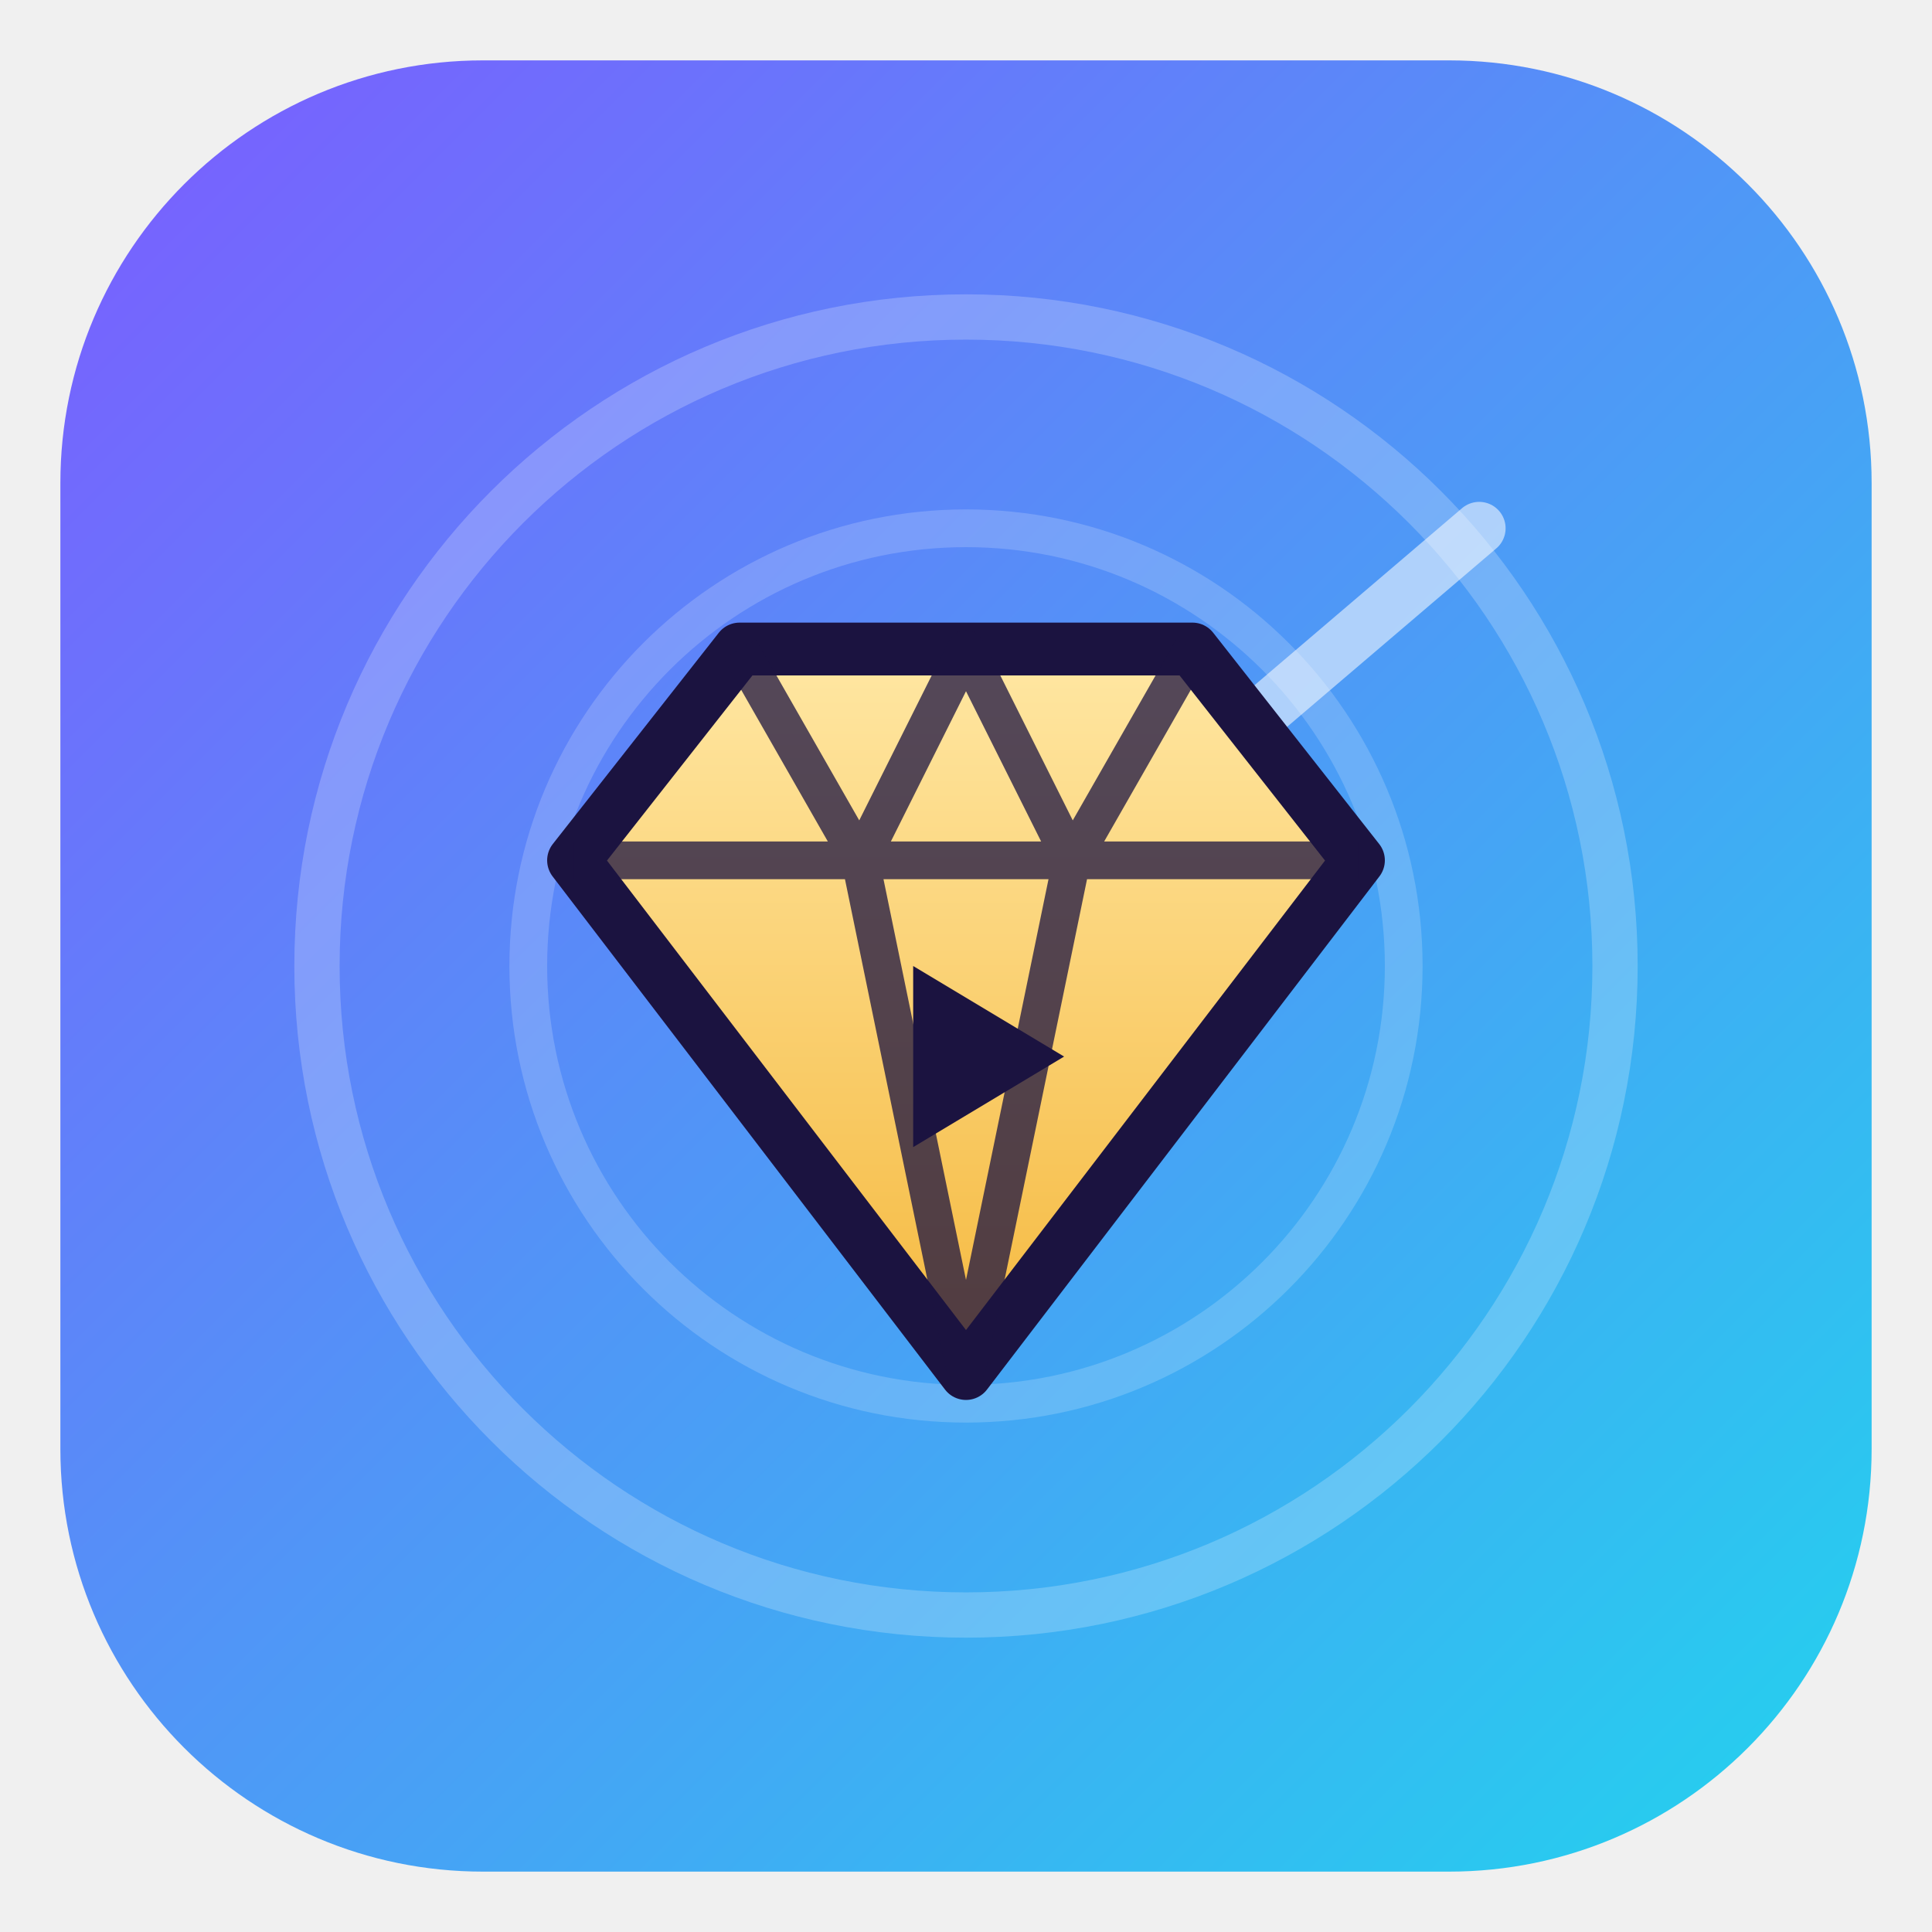
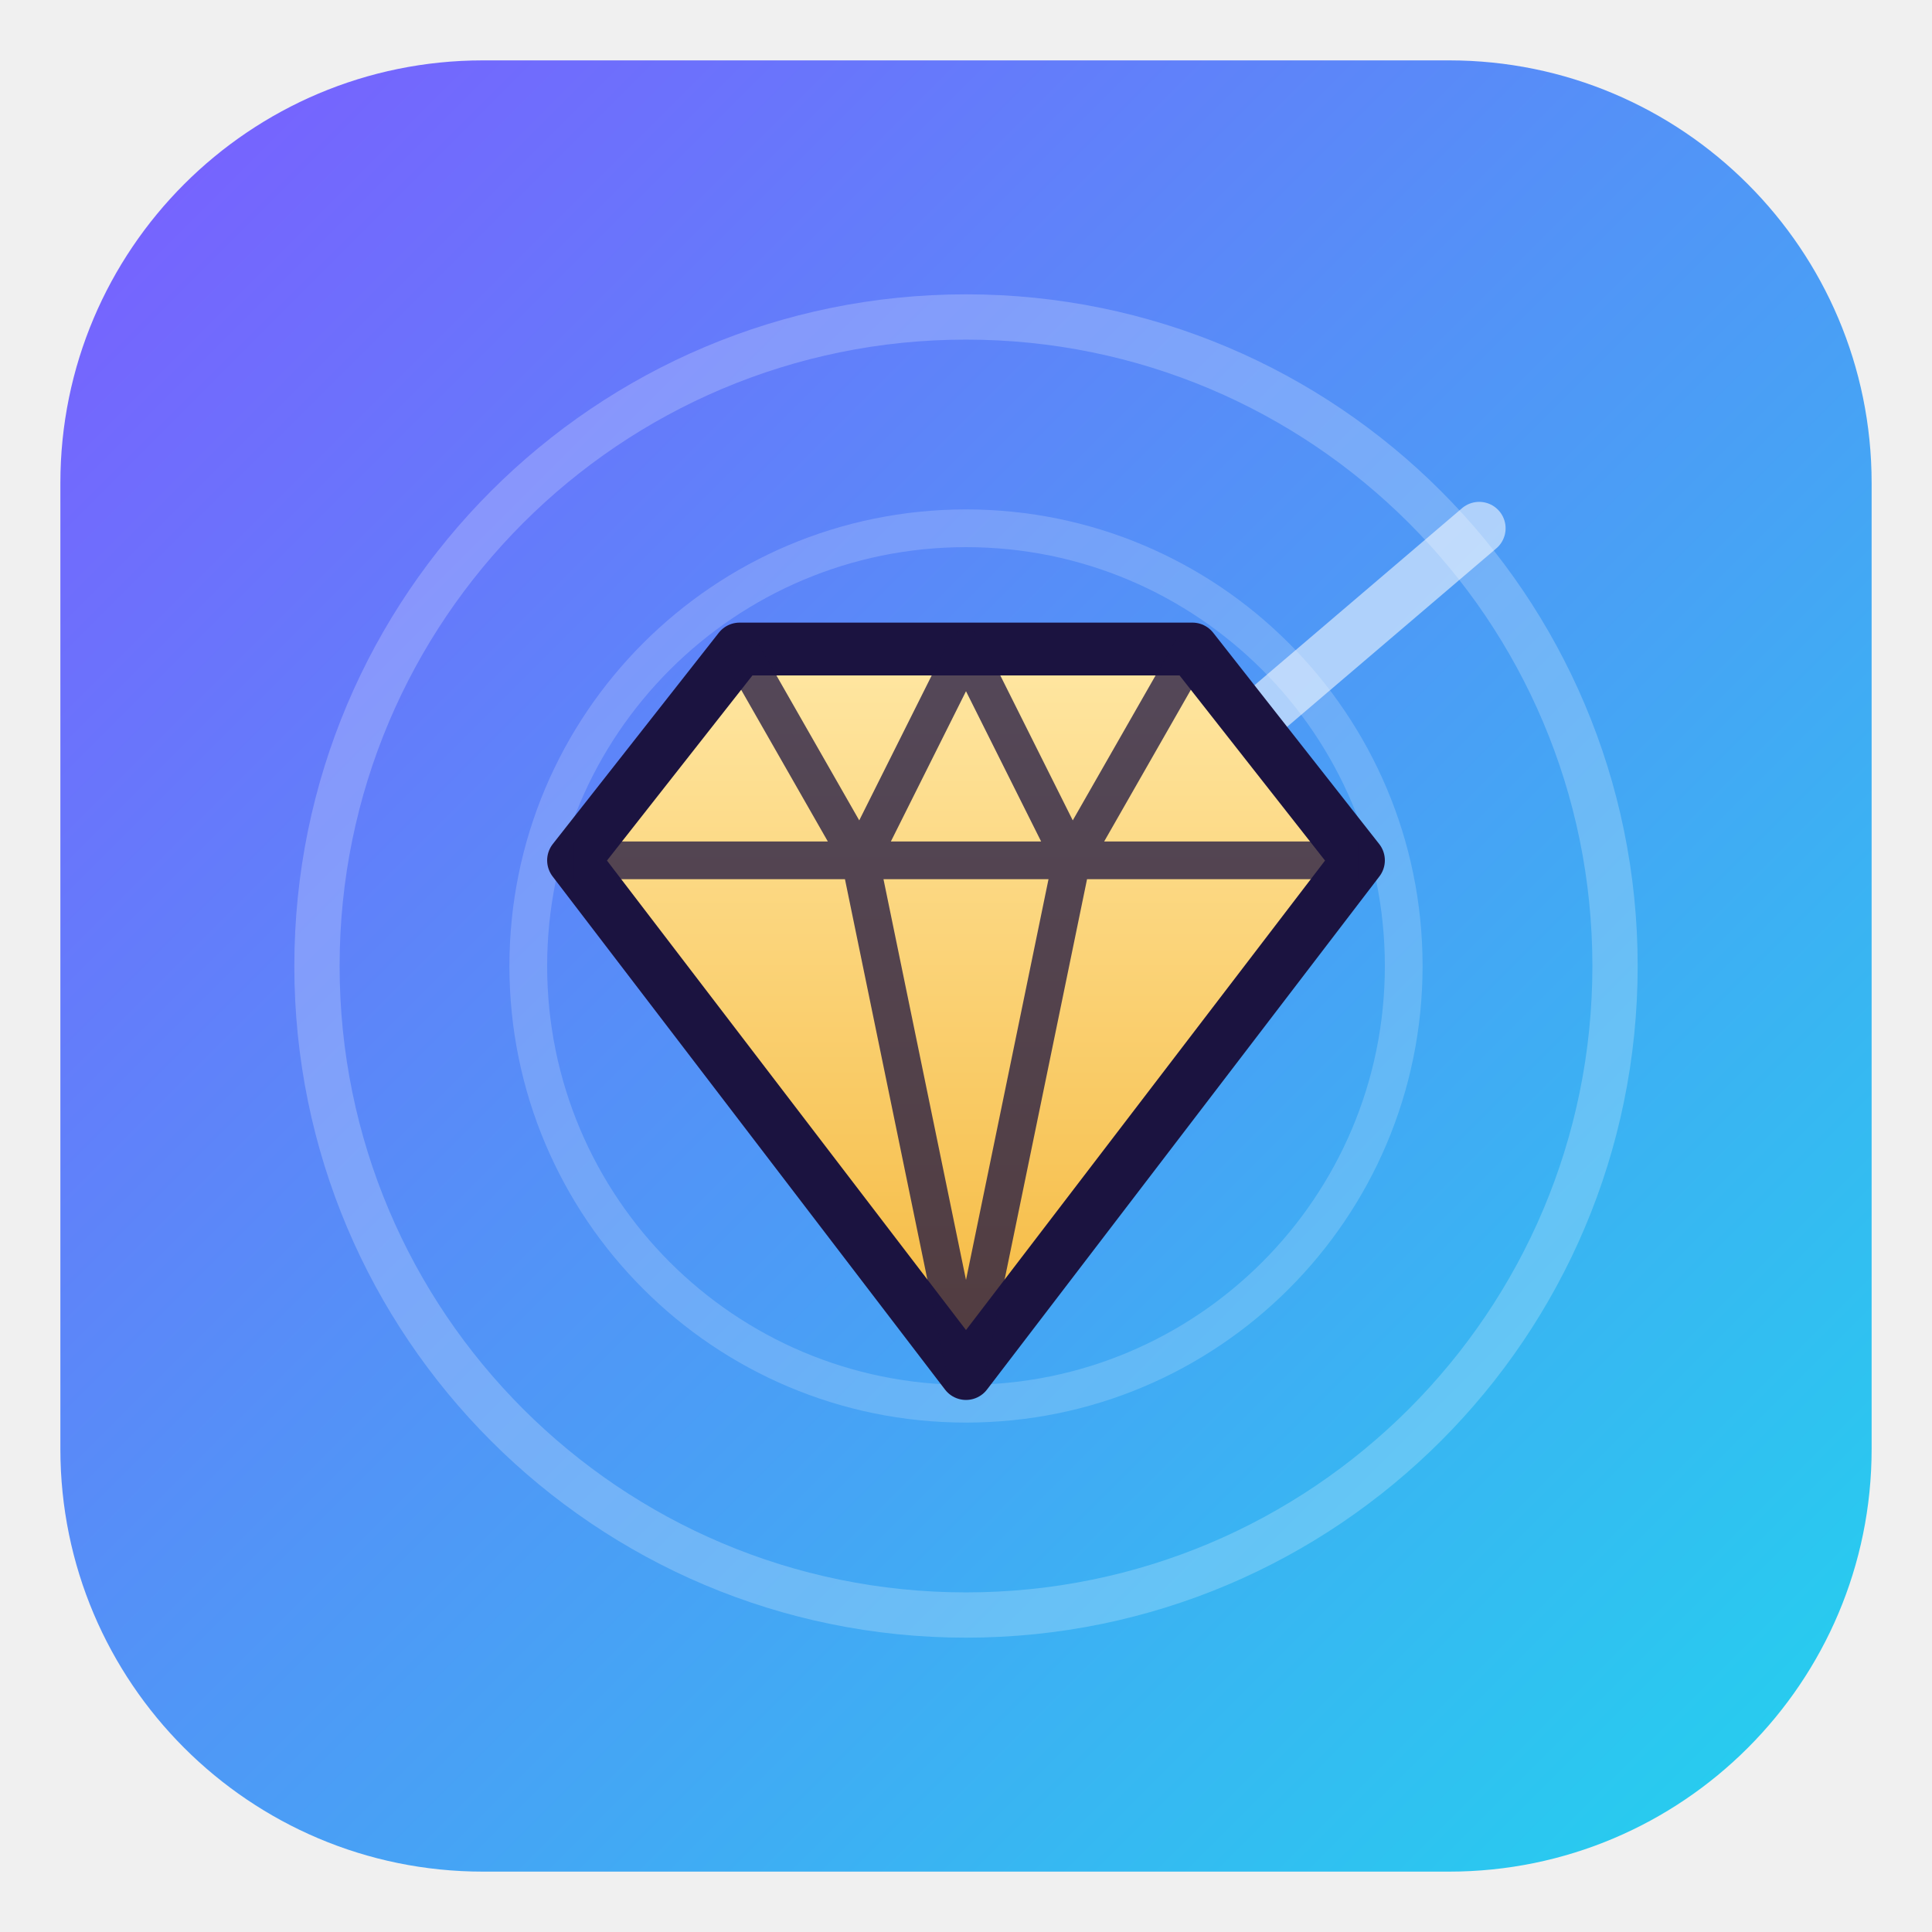
<svg xmlns="http://www.w3.org/2000/svg" viewBox="0 0 256 256" width="256" height="256">
  <defs>
    <linearGradient id="bg" x1="0" y1="0" x2="1" y2="1">
      <stop offset="0" stop-color="#7C5CFF" />
      <stop offset="1" stop-color="#22D3EE" />
    </linearGradient>
    <linearGradient id="gem" x1="0" y1="0" x2="0" y2="1">
      <stop offset="0" stop-color="#FFE7A3" />
      <stop offset="1" stop-color="#F5B83D" />
    </linearGradient>
  </defs>
  <rect x="8" y="8" width="240" height="240" rx="56" fill="url(#bg)" />
  <circle cx="128" cy="128" r="86" fill="none" stroke="#ffffff" stroke-opacity="0.22" stroke-width="6" />
  <circle cx="128" cy="128" r="58" fill="none" stroke="#ffffff" stroke-opacity="0.18" stroke-width="5" />
  <path d="M128 128 L196 70" stroke="#ffffff" stroke-opacity="0.55" stroke-width="7" stroke-linecap="round" />
  <g transform="translate(128 132)">
    <path d="M-52 -18 L-30 -46 L30 -46 L52 -18 L0 50 Z" fill="url(#gem)" stroke="#1B1340" stroke-width="7" stroke-linejoin="round" />
    <path d="M-52 -18 H52 M-30 -46 L-14 -18 L0 50 M30 -46 L14 -18 L0 50 M-14 -18 L0 -46 L14 -18" fill="none" stroke="#1B1340" stroke-width="5" stroke-linejoin="round" stroke-opacity="0.75" />
-     <path d="M-7 -4 L13 8 L-7 20 Z" fill="#1B1340" />
  </g>
</svg>
